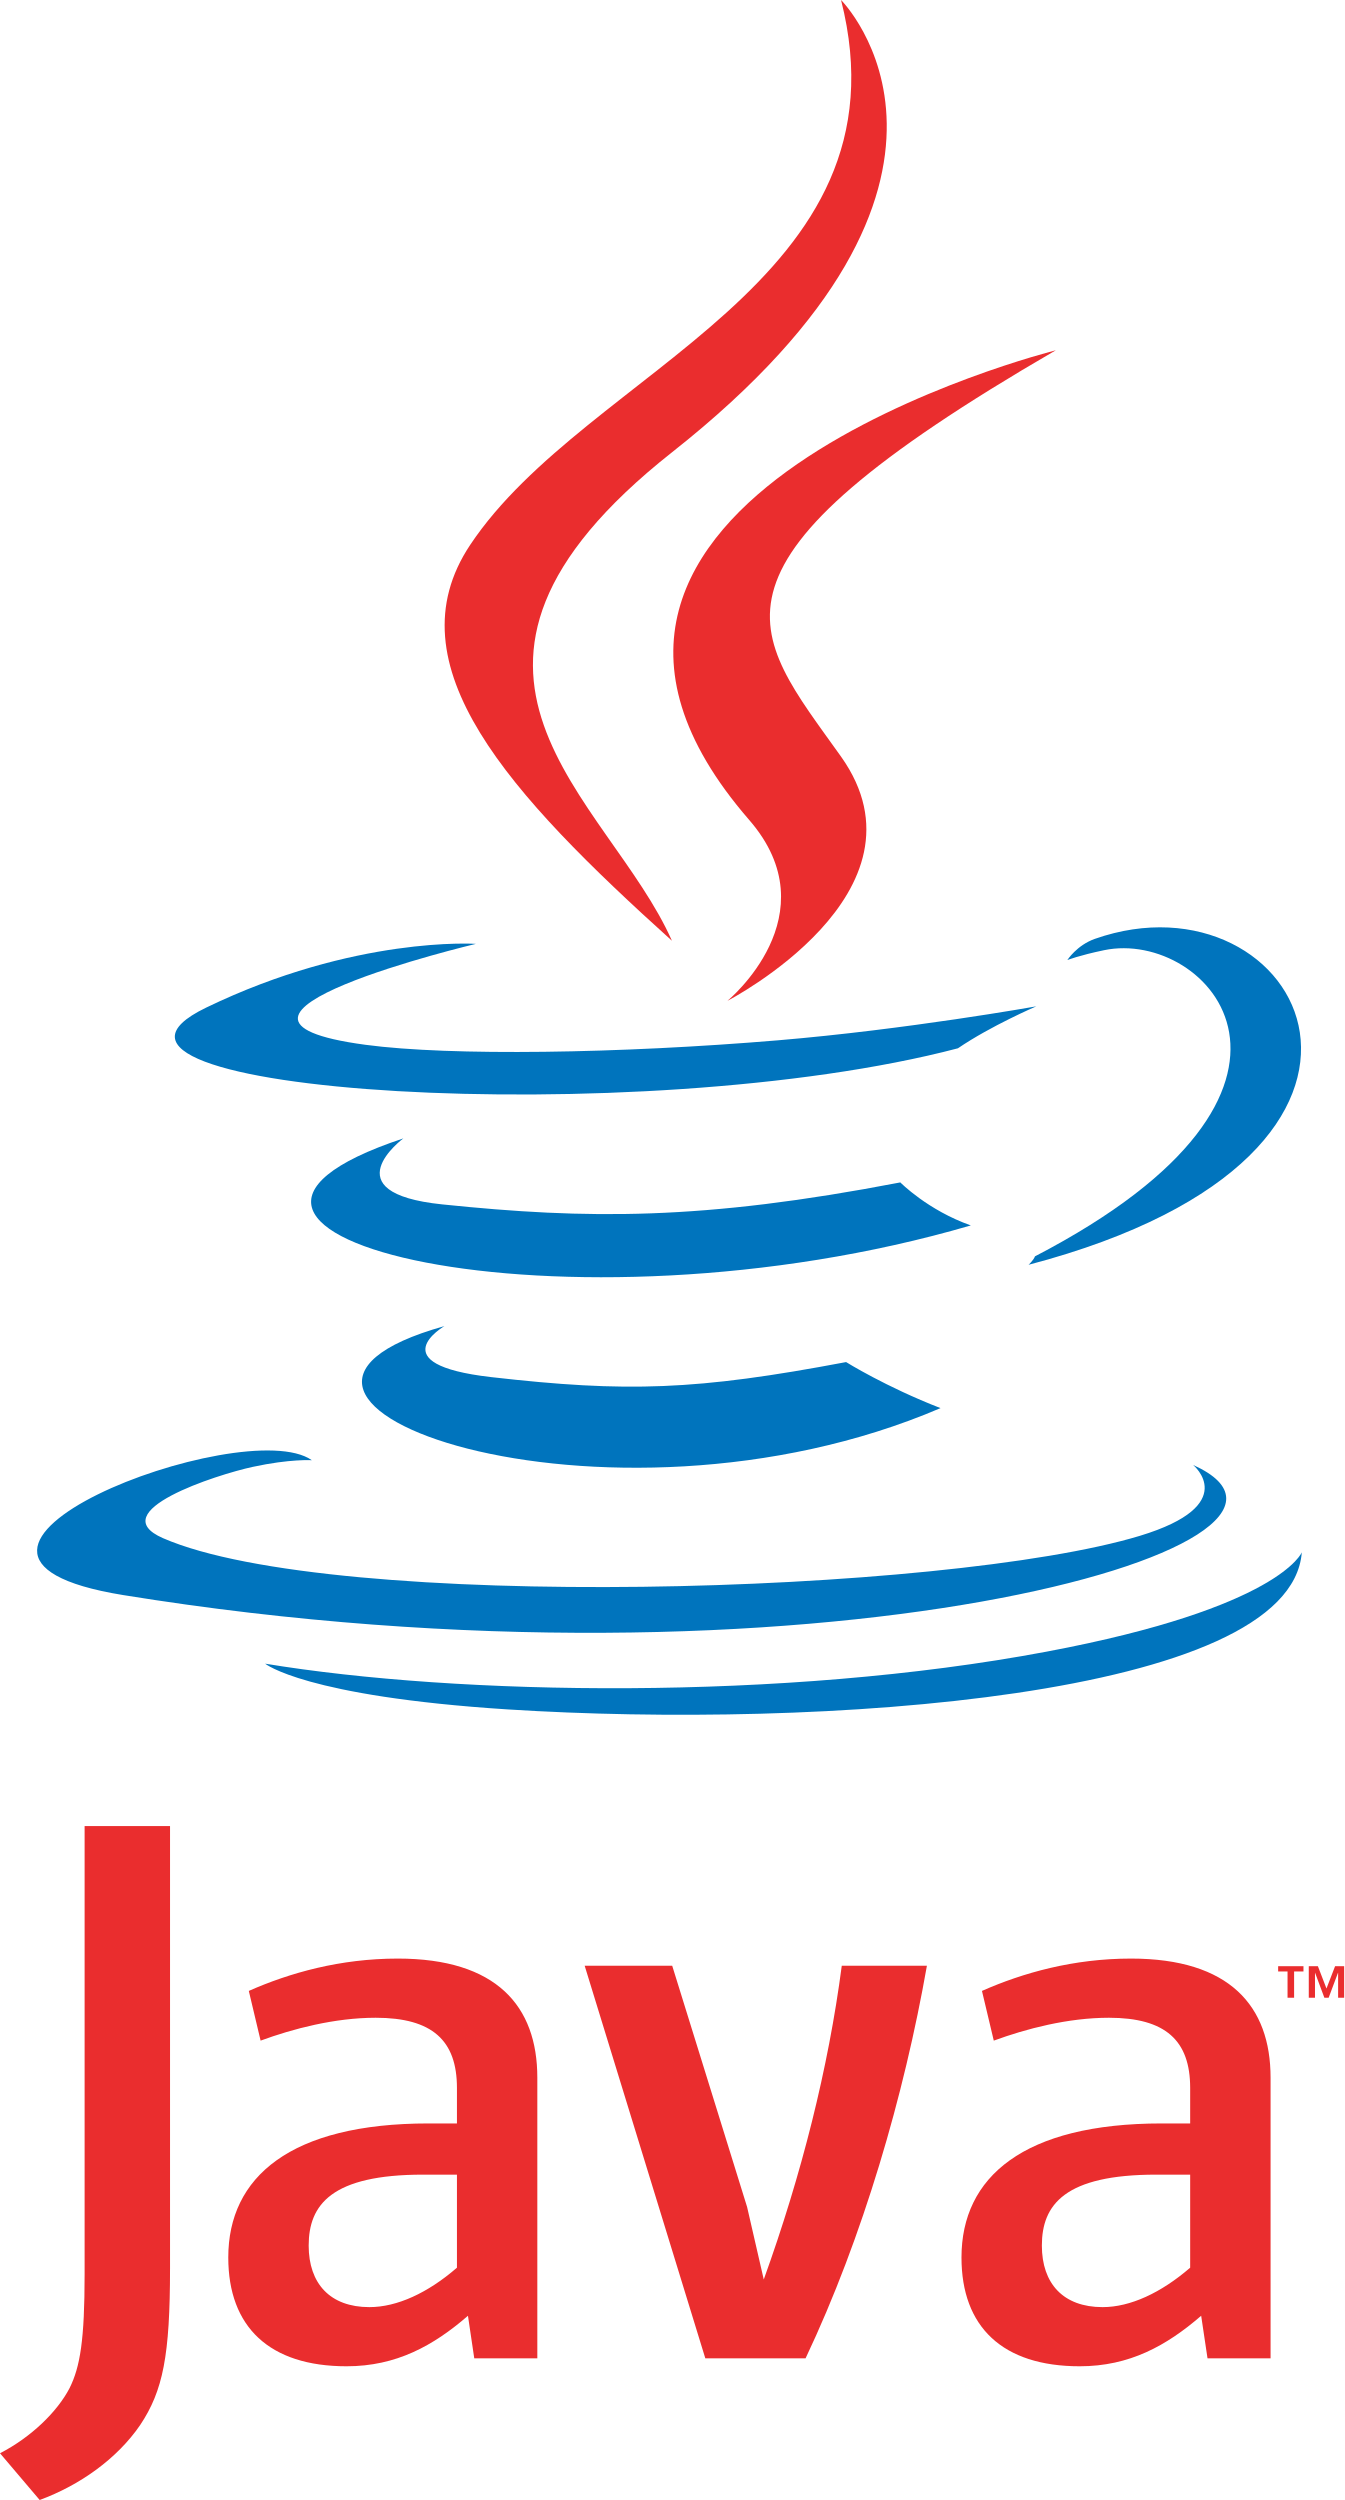
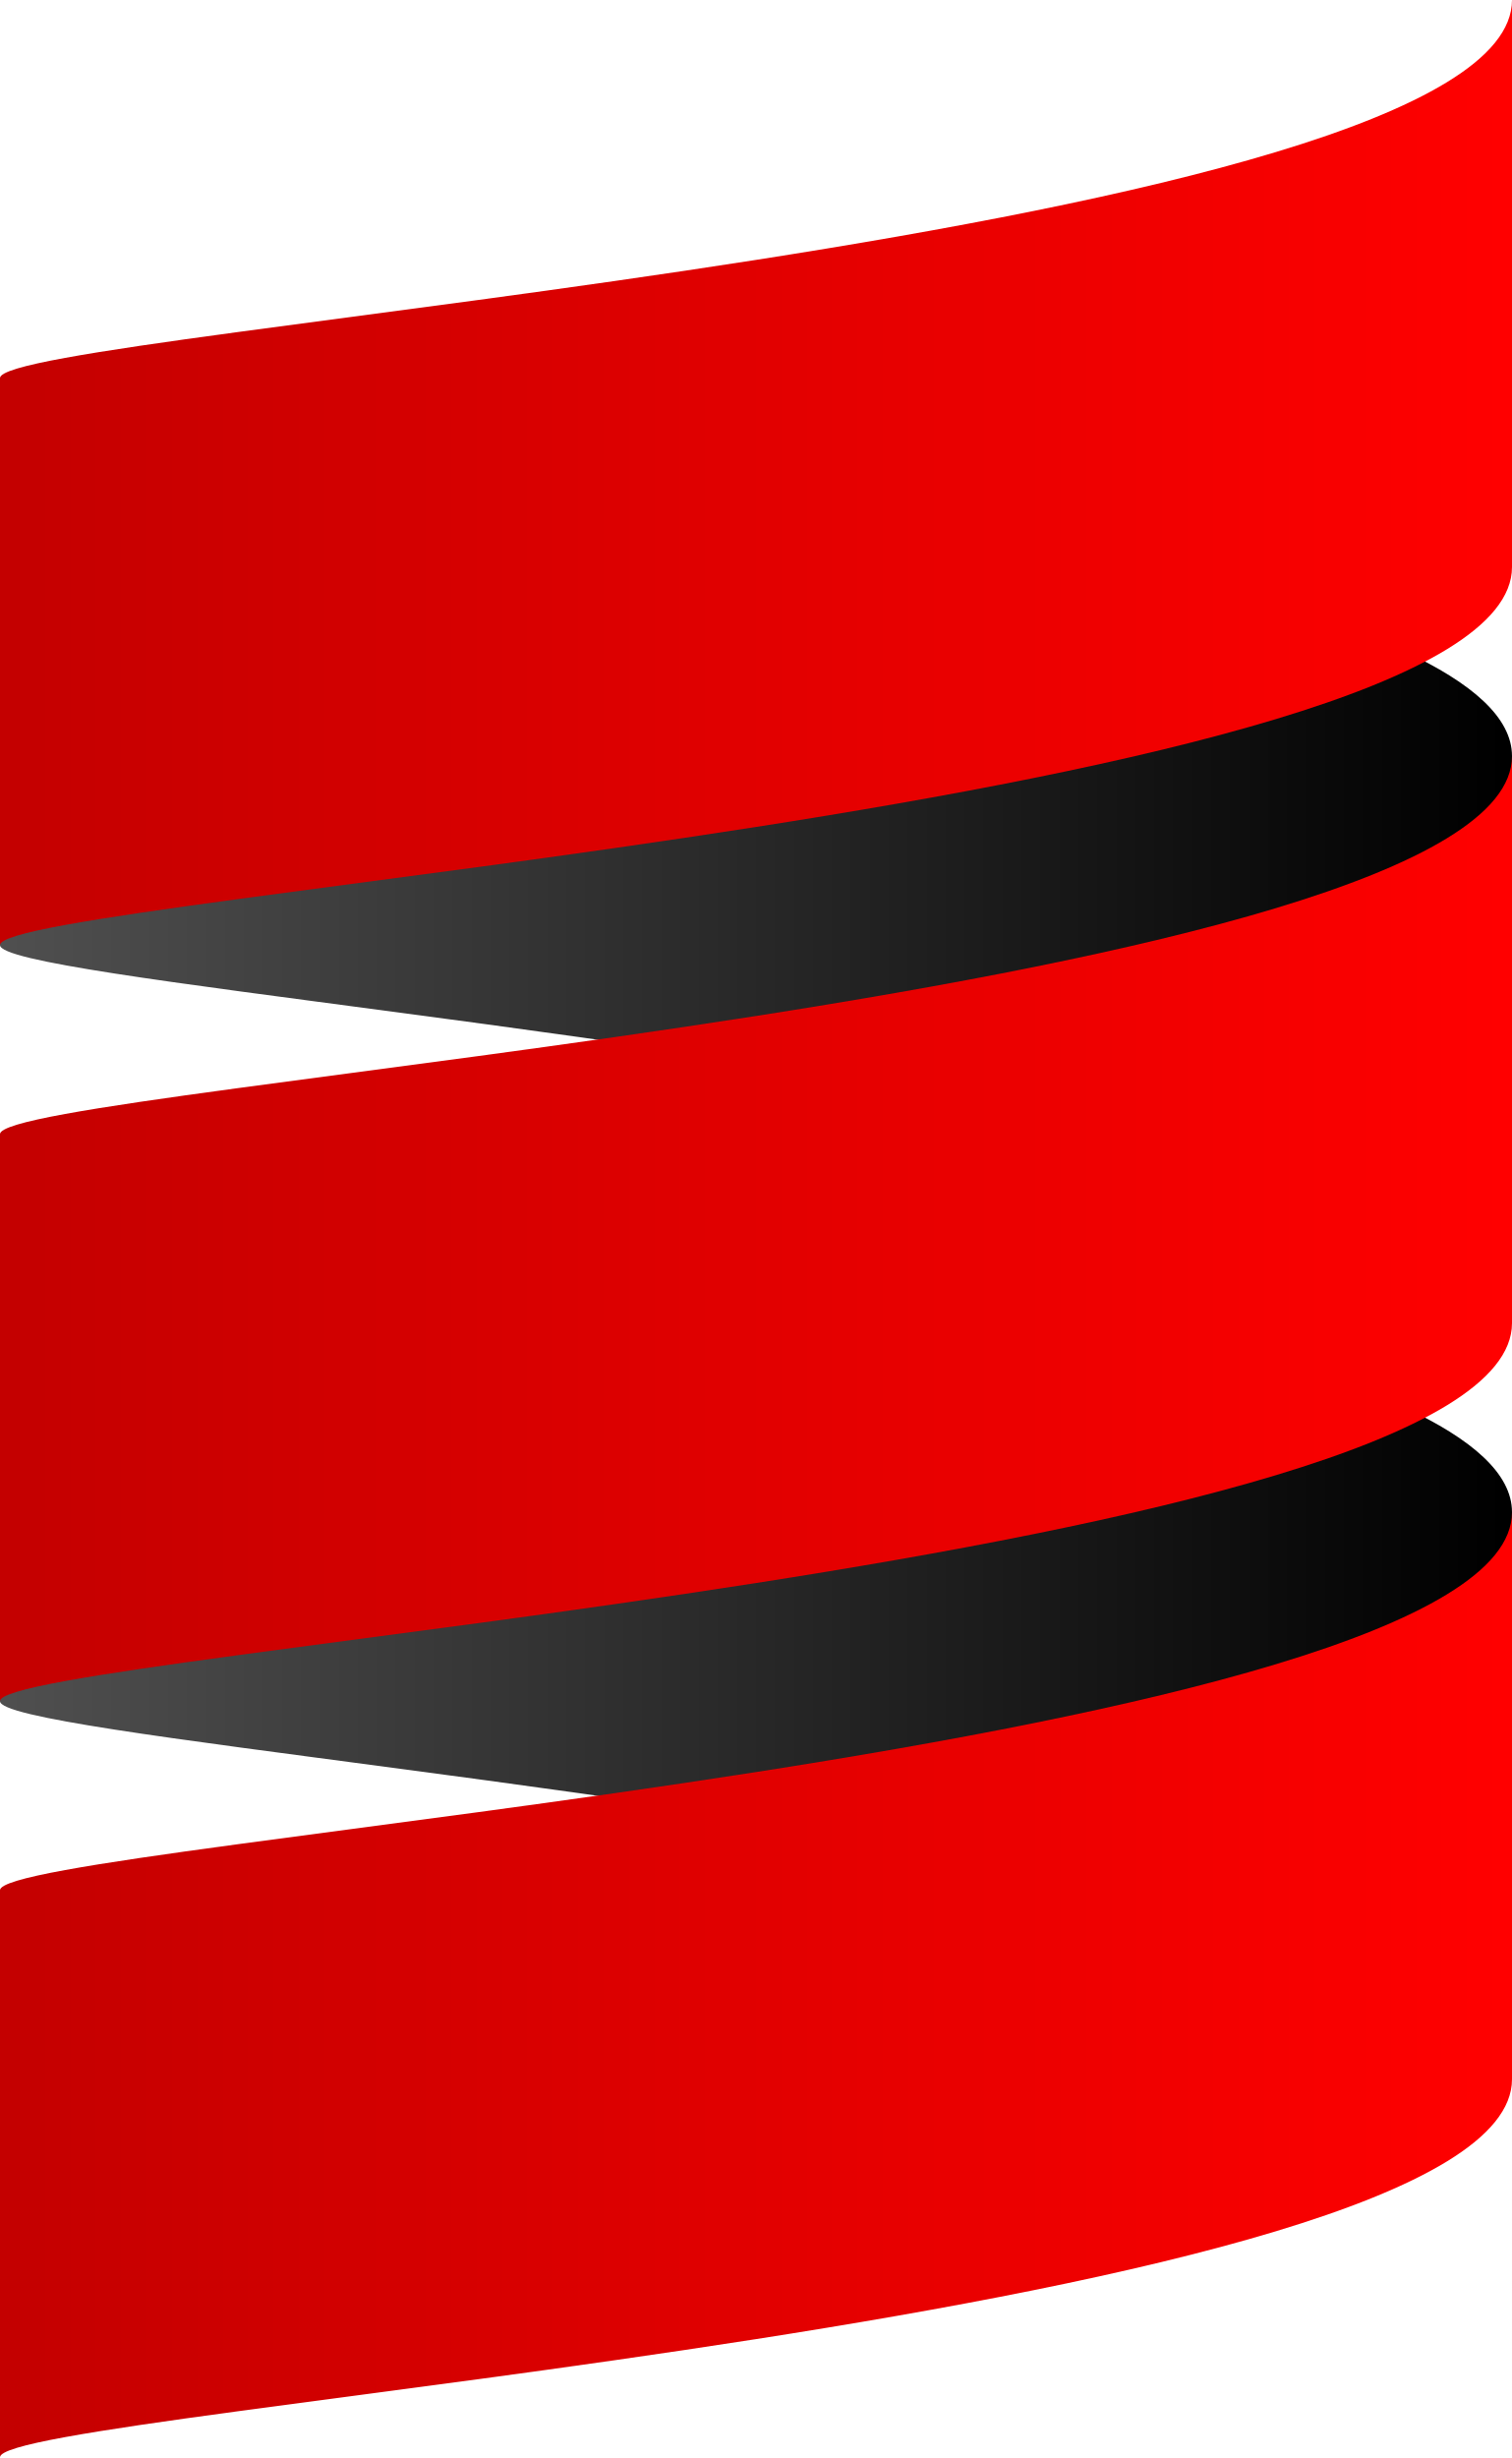
- <svg xmlns="http://www.w3.org/2000/svg" version="1.1" id="Layer_1" width="354.346" height="659.055" viewBox="0 0 354.346 659.055" overflow="visible" enable-background="new 0 0 354.346 659.055" xml:space="preserve">
-   <g>
-     <path fill-rule="evenodd" clip-rule="evenodd" fill="#0074BD" d="M117.151,349.592c0,0-17.265,10.049,12.301,13.44   c35.824,4.09,54.13,3.501,93.596-3.959c0,0,10.397,6.504,24.892,12.137C159.439,409.127,47.644,369.013,117.151,349.592   L117.151,349.592z" />
-     <path fill-rule="evenodd" clip-rule="evenodd" fill="#0074BD" d="M106.331,300.104c0,0-19.367,14.339,10.221,17.397   c38.271,3.951,68.483,4.275,120.792-5.792c0,0,7.218,7.332,18.585,11.339C148.943,354.342,29.782,325.51,106.331,300.104   L106.331,300.104z" />
-     <path fill-rule="evenodd" clip-rule="evenodd" fill="#EA2D2E" d="M197.494,216.145c21.818,25.115-5.721,47.697-5.721,47.697   s55.367-28.577,29.945-64.38c-23.752-33.373-41.962-49.951,56.623-107.124C278.342,92.338,123.587,130.979,197.494,216.145   L197.494,216.145z" />
-     <path fill-rule="evenodd" clip-rule="evenodd" fill="#0074BD" d="M314.542,386.202c0,0,12.781,10.536-14.077,18.684   c-51.071,15.469-212.604,20.135-257.47,0.619c-16.117-7.02,14.121-16.75,23.635-18.805c9.92-2.146,15.584-1.754,15.584-1.754   c-17.937-12.631-115.935,24.807-49.772,35.544C212.871,449.736,361.337,407.317,314.542,386.202L314.542,386.202z" />
-     <path fill-rule="evenodd" clip-rule="evenodd" fill="#0074BD" d="M125.46,248.822c0,0-82.155,19.519-29.092,26.613   c22.412,2.999,67.063,2.309,108.685-1.183c34.006-2.854,68.133-8.958,68.133-8.958s-11.982,5.14-20.657,11.06   C169.085,298.301,7.917,288.08,54.322,265.642C93.549,246.665,125.46,248.822,125.46,248.822L125.46,248.822z" />
-     <path fill-rule="evenodd" clip-rule="evenodd" fill="#0074BD" d="M272.846,331.198c84.818-44.063,45.597-86.412,18.223-80.708   c-6.694,1.397-9.697,2.607-9.697,2.607s2.494-3.907,7.243-5.588c54.155-19.03,95.794,56.146-17.464,85.919   C271.15,333.428,272.453,332.248,272.846,331.198L272.846,331.198z" />
-     <path fill-rule="evenodd" clip-rule="evenodd" fill="#EA2D2E" d="M221.719,0c0,0,46.963,46.99-44.557,119.227   c-73.393,57.969-16.734,91.009-0.026,128.778c-42.845-38.653-74.271-72.684-53.192-104.352   C154.898,97.174,240.663,74.632,221.719,0L221.719,0z" />
-     <path fill-rule="evenodd" clip-rule="evenodd" fill="#0074BD" d="M133.799,450.637c81.397,5.204,206.426-2.896,209.385-41.415   c0,0-5.688,14.602-67.276,26.188c-69.481,13.081-155.197,11.558-206.016,3.167C69.892,438.577,80.303,447.194,133.799,450.637   L133.799,450.637z" />
-     <path fill-rule="evenodd" clip-rule="evenodd" fill="#EA2D2E" d="M339.426,519.716h-2.479v-1.385h6.676v1.385h-2.469v6.928h-1.729   V519.716L339.426,519.716L339.426,519.716z M352.756,520.067h-0.032l-2.461,6.576h-1.132l-2.446-6.576h-0.025v6.576h-1.638v-8.313   h2.402l2.264,5.885l2.271-5.885h2.388v8.313h-1.59V520.067L352.756,520.067z" />
-     <path fill-rule="evenodd" clip-rule="evenodd" fill="#EA2D2E" d="M120.461,597.813c-7.676,6.654-15.793,10.396-23.079,10.396   c-10.378,0-16.007-6.236-16.007-16.216c0-10.803,6.027-18.71,30.163-18.71h8.923V597.813L120.461,597.813L120.461,597.813z    M141.65,621.716V547.72c0-18.915-10.787-31.396-36.782-31.396c-15.168,0-28.467,3.75-39.278,8.525l3.111,13.106   c8.515-3.127,19.526-6.031,30.337-6.031c14.978,0,21.423,6.031,21.423,18.505v9.356h-7.485c-36.383,0-52.798,14.11-52.798,35.336   c0,18.285,10.819,28.682,31.185,28.682c13.088,0,22.87-5.405,32.001-13.315l1.663,11.228H141.65L141.65,621.716z" />
-     <path fill-rule="evenodd" clip-rule="evenodd" fill="#EA2D2E" d="M212.362,621.716h-26.423l-31.807-103.502h23.077l19.743,63.6   l4.391,19.109c9.965-27.639,17.032-55.701,20.566-82.709h22.445C238.352,552.294,227.523,589.706,212.362,621.716L212.362,621.716z   " />
-     <path fill-rule="evenodd" clip-rule="evenodd" fill="#EA2D2E" d="M313.755,597.813c-7.701,6.654-15.82,10.396-23.086,10.396   c-10.382,0-16.011-6.236-16.011-16.216c0-10.803,6.039-18.71,30.154-18.71h8.942V597.813L313.755,597.813L313.755,597.813z    M334.951,621.716V547.72c0-18.915-10.818-31.396-36.789-31.396c-15.188,0-28.484,3.75-39.295,8.525l3.116,13.106   c8.519-3.127,19.545-6.031,30.355-6.031c14.96,0,21.416,6.031,21.416,18.505v9.356h-7.485c-36.391,0-52.801,14.11-52.801,35.336   c0,18.285,10.804,28.682,31.169,28.682c13.099,0,22.862-5.405,32.018-13.315l1.674,11.228H334.951L334.951,621.716z" />
-     <path fill-rule="evenodd" clip-rule="evenodd" fill="#EA2D2E" d="M36.941,639.306c-6.037,8.821-15.8,15.809-26.479,19.749   L0,646.731c8.135-4.178,15.103-10.912,18.345-17.182c2.796-5.589,3.96-12.773,3.96-29.971V481.398h22.519v116.551   C44.824,620.95,42.988,630.249,36.941,639.306L36.941,639.306z" />
-   </g>
+ <svg xmlns="http://www.w3.org/2000/svg" width="1538" height="2500" viewBox="0 0 256 416" preserveAspectRatio="xMinYMin meet">
+   <defs>
+     <linearGradient x1="0%" y1="50%" y2="50%" id="a">
+       <stop stop-color="#4F4F4F" offset="0%" />
+       <stop offset="100%" />
+     </linearGradient>
+     <linearGradient x1="0%" y1="50%" y2="50%" id="b">
+       <stop stop-color="#C40000" offset="0%" />
+       <stop stop-color="#F00" offset="100%" />
+     </linearGradient>
+   </defs>
+   <path d="M0 288v-32c0-5.394 116.377-14.428 192.2-32 36.628 8.49 63.8 18.969 63.8 32v32c0 13.024-27.172 23.51-63.8 32C116.376 302.425 0 293.39 0 288" fill="url(#a)" transform="matrix(1 0 0 -1 0 544)" />
+   <path d="M0 160v-32c0-5.394 116.377-14.428 192.2-32 36.628 8.49 63.8 18.969 63.8 32v32c0 13.024-27.172 23.51-63.8 32C116.376 174.425 0 165.39 0 160" fill="url(#a)" transform="matrix(1 0 0 -1 0 288)" />
+   <path d="M0 224v-96c0 8 256 24 256 64v96c0-40-256-56-256-64" fill="url(#b)" transform="matrix(1 0 0 -1 0 416)" />
+   <path d="M0 96V0c0 8 256 24 256 64v96c0-40-256-56-256-64" fill="url(#b)" transform="matrix(1 0 0 -1 0 160)" />
+   <path d="M0 352v-96c0 8 256 24 256 64v96c0-40-256-56-256-64" fill="url(#b)" transform="matrix(1 0 0 -1 0 672)" />
</svg>
